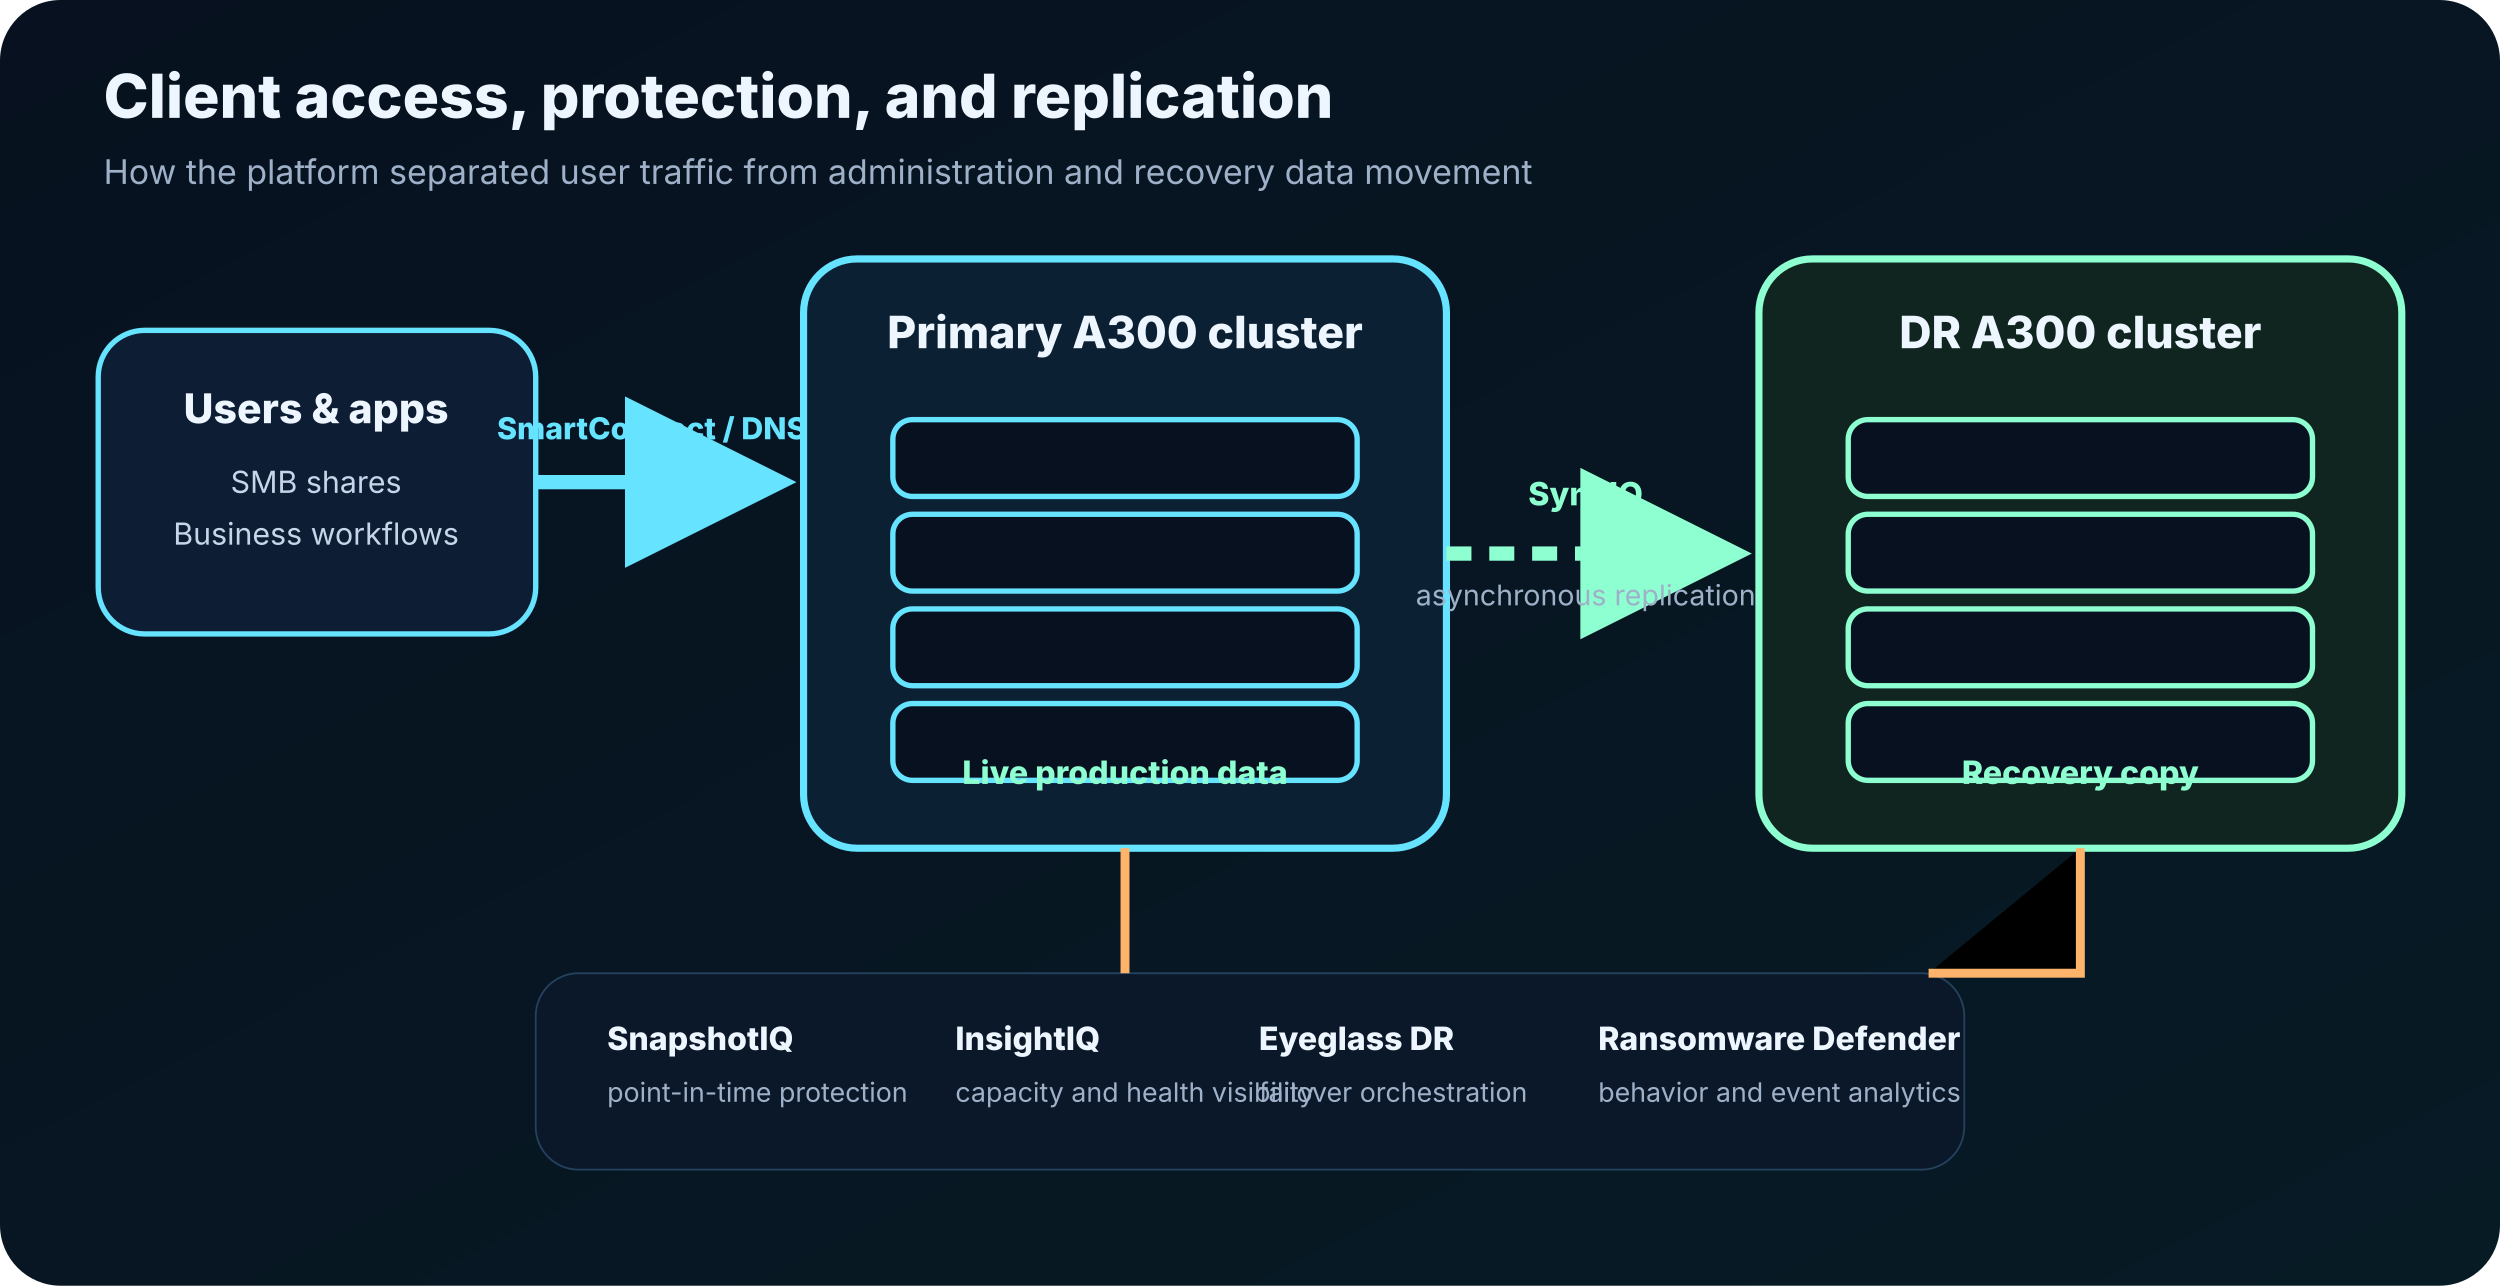
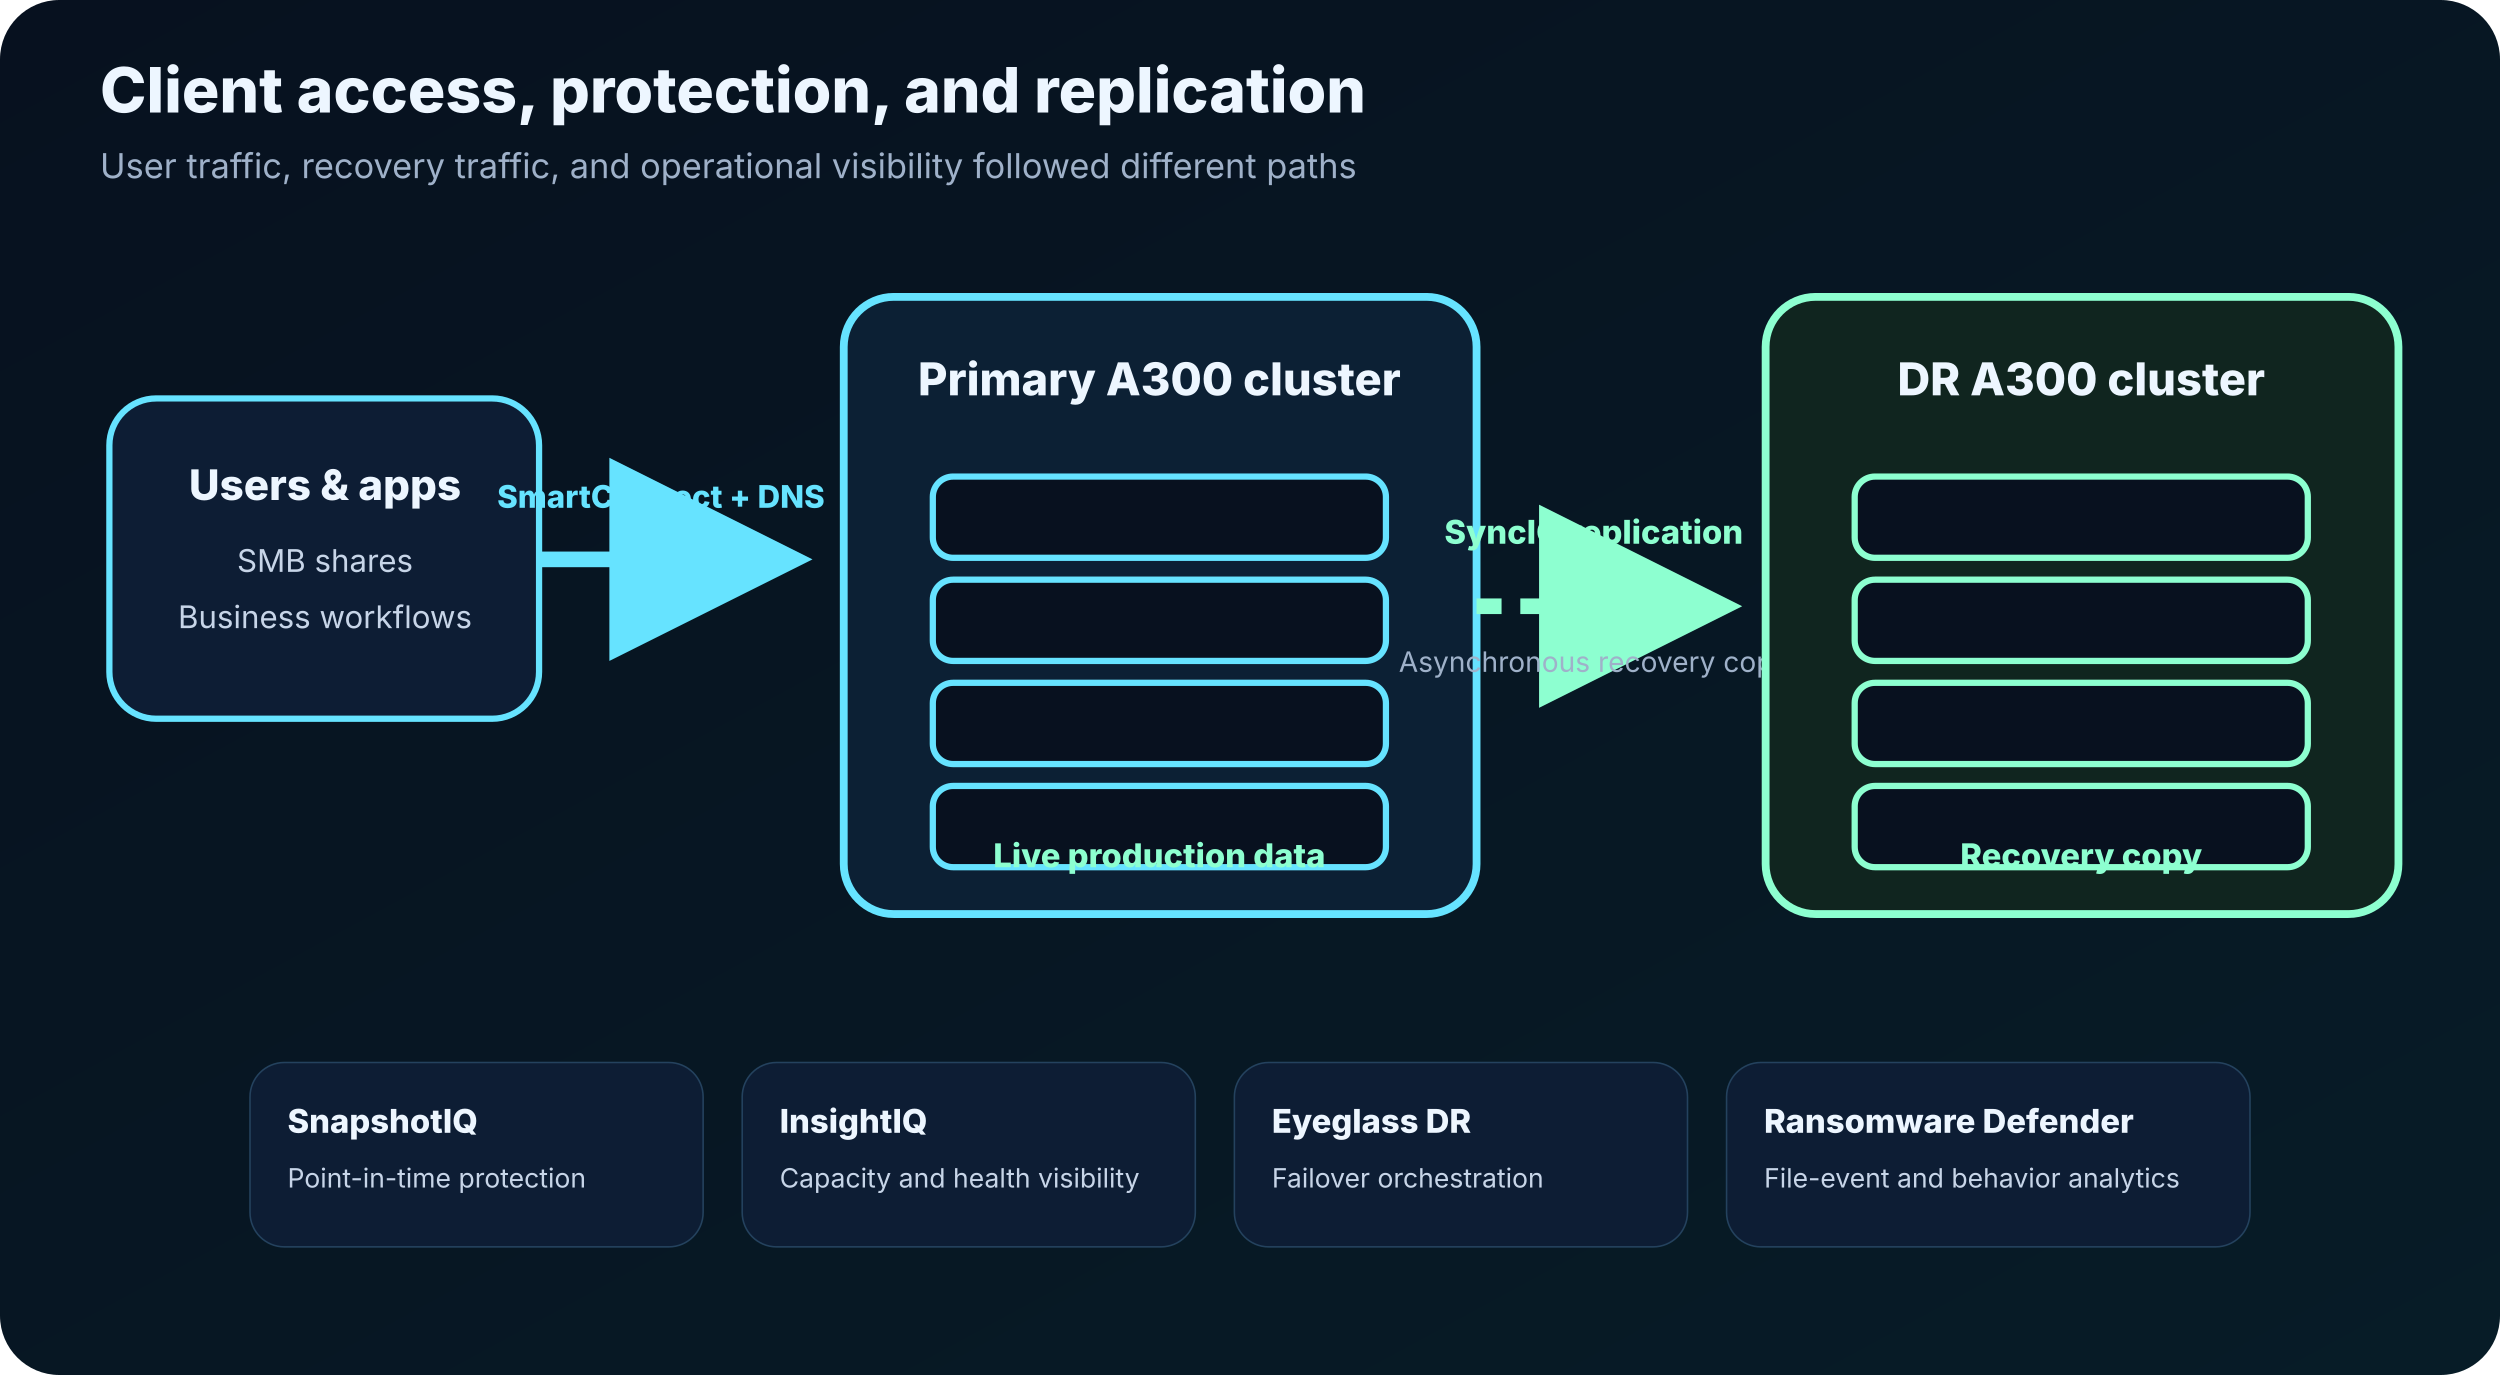
- <svg xmlns="http://www.w3.org/2000/svg" viewBox="0 0 1400 720" role="img" aria-labelledby="title desc">
+ <svg xmlns="http://www.w3.org/2000/svg" viewBox="0 0 1600 880" role="img" aria-labelledby="title desc">
  <defs>
    <linearGradient id="bg" x1="0" y1="0" x2="1" y2="1">
-       <stop offset="0" stop-color="#07111f" />
-       <stop offset="1" stop-color="#071b25" />
+       <stop stop-color="#07111f" />
+       <stop offset="1" stop-color="#071c27" />
    </linearGradient>
-     <marker id="cyanArrow" markerWidth="12" markerHeight="12" refX="10" refY="6" orient="auto">
-       <path d="M0 0 L12 6 L0 12 Z" fill="#66e3ff" />
+     <marker id="cyanArrow" markerWidth="13" markerHeight="13" refX="11" refY="6.5" orient="auto">
+       <path d="M0 0 L13 6.5 L0 13 Z" fill="#66e3ff" />
    </marker>
-     <marker id="greenArrow" markerWidth="12" markerHeight="12" refX="10" refY="6" orient="auto">
-       <path d="M0 0 L12 6 L0 12 Z" fill="#8dffd0" />
+     <marker id="greenArrow" markerWidth="13" markerHeight="13" refX="11" refY="6.5" orient="auto">
+       <path d="M0 0 L13 6.5 L0 13 Z" fill="#8dffd0" />
    </marker>
  </defs>
-   <rect width="1400" height="720" rx="34" fill="url(#bg)" />
+   <rect width="1600" height="880" rx="38" fill="url(#bg)" />
  <g font-family="Inter,Segoe UI,Arial,sans-serif">
-     <text x="58" y="66" fill="#edf6ff" font-size="34" font-weight="800">Client access, protection, and replication</text>
-     <text x="58" y="103" fill="#9fb1c9" font-size="19">How the platform separated user traffic from administration and recovery data movement</text>
-     <g transform="translate(55 185)">
-       <rect width="245" height="170" rx="26" fill="#0d1d34" stroke="#66e3ff" stroke-width="3" />
-       <text x="122" y="52" fill="#edf6ff" font-size="23" font-weight="800" text-anchor="middle">Users &amp; apps</text>
-       <text x="122" y="91" fill="#c7d5e8" font-size="17" text-anchor="middle">SMB shares</text>
-       <text x="122" y="120" fill="#c7d5e8" font-size="17" text-anchor="middle">Business workflows</text>
+     <text x="64" y="72" fill="#edf6ff" font-size="40" font-weight="800">Client access, protection, and replication</text>
+     <text x="64" y="114" fill="#9fb1c9" font-size="22">User traffic, recovery traffic, and operational visibility followed different paths</text>
+     <g transform="translate(70 255)">
+       <rect width="275" height="205" rx="30" fill="#0d1d34" stroke="#66e3ff" stroke-width="4" />
+       <text x="138" y="65" fill="#edf6ff" font-size="27" font-weight="800" text-anchor="middle">Users &amp; apps</text>
+       <text x="138" y="111" fill="#c7d5e8" font-size="20" text-anchor="middle">SMB shares</text>
+       <text x="138" y="147" fill="#c7d5e8" font-size="20" text-anchor="middle">Business workflows</text>
    </g>
-     <path d="M300 270 H430" stroke="#66e3ff" stroke-width="8" marker-end="url(#cyanArrow)" />
-     <text x="365" y="246" fill="#66e3ff" font-size="17" font-weight="800" text-anchor="middle">SmartConnect / DNS</text>
-     <g transform="translate(450 145)">
-       <rect width="360" height="330" rx="30" fill="#0c2034" stroke="#66e3ff" stroke-width="4" />
-       <text x="180" y="50" fill="#edf6ff" font-size="25" font-weight="800" text-anchor="middle">Primary A300 cluster</text>
-       <g transform="translate(50 90)" fill="#08111f" stroke="#66e3ff" stroke-width="3">
-         <rect width="260" height="43" rx="11" />
-         <rect y="53" width="260" height="43" rx="11" />
-         <rect y="106" width="260" height="43" rx="11" />
-         <rect y="159" width="260" height="43" rx="11" />
+     <path d="M345 358 H500" stroke="#66e3ff" stroke-width="10" marker-end="url(#cyanArrow)" />
+     <text x="423" y="325" fill="#66e3ff" font-size="20" font-weight="800" text-anchor="middle">SmartConnect + DNS</text>
+     <g transform="translate(540 190)">
+       <rect width="405" height="395" rx="32" fill="#0c2034" stroke="#66e3ff" stroke-width="5" />
+       <text x="202" y="63" fill="#edf6ff" font-size="29" font-weight="800" text-anchor="middle">Primary A300 cluster</text>
+       <g transform="translate(57 115)" fill="#08111f" stroke="#66e3ff" stroke-width="4">
+         <rect width="290" height="52" rx="13" />
+         <rect y="66" width="290" height="52" rx="13" />
+         <rect y="132" width="290" height="52" rx="13" />
+         <rect y="198" width="290" height="52" rx="13" />
      </g>
-       <text x="180" y="294" fill="#8dffd0" font-size="18" font-weight="800" text-anchor="middle">Live production data</text>
+       <text x="202" y="365" fill="#8dffd0" font-size="21" font-weight="800" text-anchor="middle">Live production data</text>
    </g>
-     <path d="M810 310 H965" stroke="#8dffd0" stroke-width="8" stroke-dasharray="14 10" marker-end="url(#greenArrow)" />
-     <text x="888" y="283" fill="#8dffd0" font-size="18" font-weight="800" text-anchor="middle">SyncIQ</text>
-     <text x="888" y="339" fill="#9fb1c9" font-size="16" text-anchor="middle">asynchronous replication</text>
-     <g transform="translate(985 145)">
-       <rect width="360" height="330" rx="30" fill="#10251f" stroke="#8dffd0" stroke-width="4" />
-       <text x="180" y="50" fill="#edf6ff" font-size="25" font-weight="800" text-anchor="middle">DR A300 cluster</text>
-       <g transform="translate(50 90)" fill="#08111f" stroke="#8dffd0" stroke-width="3">
-         <rect width="260" height="43" rx="11" />
-         <rect y="53" width="260" height="43" rx="11" />
-         <rect y="106" width="260" height="43" rx="11" />
-         <rect y="159" width="260" height="43" rx="11" />
+     <path d="M945 388 H1095" stroke="#8dffd0" stroke-width="10" stroke-dasharray="16 12" marker-end="url(#greenArrow)" />
+     <text x="1020" y="348" fill="#8dffd0" font-size="21" font-weight="800" text-anchor="middle">SyncIQ replication</text>
+     <text x="1020" y="430" fill="#9fb1c9" font-size="18" text-anchor="middle">Asynchronous recovery copy</text>
+     <g transform="translate(1130 190)">
+       <rect width="405" height="395" rx="32" fill="#10251f" stroke="#8dffd0" stroke-width="5" />
+       <text x="202" y="63" fill="#edf6ff" font-size="29" font-weight="800" text-anchor="middle">DR A300 cluster</text>
+       <g transform="translate(57 115)" fill="#08111f" stroke="#8dffd0" stroke-width="4">
+         <rect width="290" height="52" rx="13" />
+         <rect y="66" width="290" height="52" rx="13" />
+         <rect y="132" width="290" height="52" rx="13" />
+         <rect y="198" width="290" height="52" rx="13" />
      </g>
-       <text x="180" y="294" fill="#8dffd0" font-size="18" font-weight="800" text-anchor="middle">Recovery copy</text>
+       <text x="202" y="365" fill="#8dffd0" font-size="21" font-weight="800" text-anchor="middle">Recovery copy</text>
    </g>
-     <g transform="translate(300 545)">
-       <rect width="800" height="110" rx="24" fill="#0b1829" stroke="#24425e" />
-       <g fill="#edf6ff" font-size="18" font-weight="800">
-         <text x="40" y="43">SnapshotIQ</text>
-         <text x="235" y="43">InsightIQ</text>
-         <text x="405" y="43">Eyeglass DR</text>
-         <text x="595" y="43">Ransomware Defender</text>
+     <g transform="translate(160 680)">
+       <g>
+         <rect width="290" height="118" rx="22" fill="#0d1d34" stroke="#24425e" />
+         <text x="24" y="45" fill="#edf6ff" font-size="21" font-weight="800">SnapshotIQ</text>
+         <text x="24" y="80" fill="#c7d5e8" font-size="17">Point-in-time protection</text>
      </g>
-       <g fill="#9fb1c9" font-size="15">
-         <text x="40" y="72">point-in-time protection</text>
-         <text x="235" y="72">capacity and health visibility</text>
-         <text x="405" y="72">failover orchestration</text>
-         <text x="595" y="72">behavior and event analytics</text>
+       <g transform="translate(315)">
+         <rect width="290" height="118" rx="22" fill="#0d1d34" stroke="#24425e" />
+         <text x="24" y="45" fill="#edf6ff" font-size="21" font-weight="800">InsightIQ</text>
+         <text x="24" y="80" fill="#c7d5e8" font-size="17">Capacity and health visibility</text>
+       </g>
+       <g transform="translate(630)">
+         <rect width="290" height="118" rx="22" fill="#0d1d34" stroke="#24425e" />
+         <text x="24" y="45" fill="#edf6ff" font-size="21" font-weight="800">Eyeglass DR</text>
+         <text x="24" y="80" fill="#c7d5e8" font-size="17">Failover orchestration</text>
+       </g>
+       <g transform="translate(945)">
+         <rect width="335" height="118" rx="22" fill="#0d1d34" stroke="#24425e" />
+         <text x="24" y="45" fill="#edf6ff" font-size="21" font-weight="800">Ransomware Defender</text>
+         <text x="24" y="80" fill="#c7d5e8" font-size="17">File-event and behavior analytics</text>
      </g>
    </g>
-     <path d="M630 475 V545" stroke="#ffb36b" stroke-width="5" />
-     <path d="M1165 475 V545 H1080" stroke="#ffb36b" stroke-width="5" />
  </g>
</svg>
